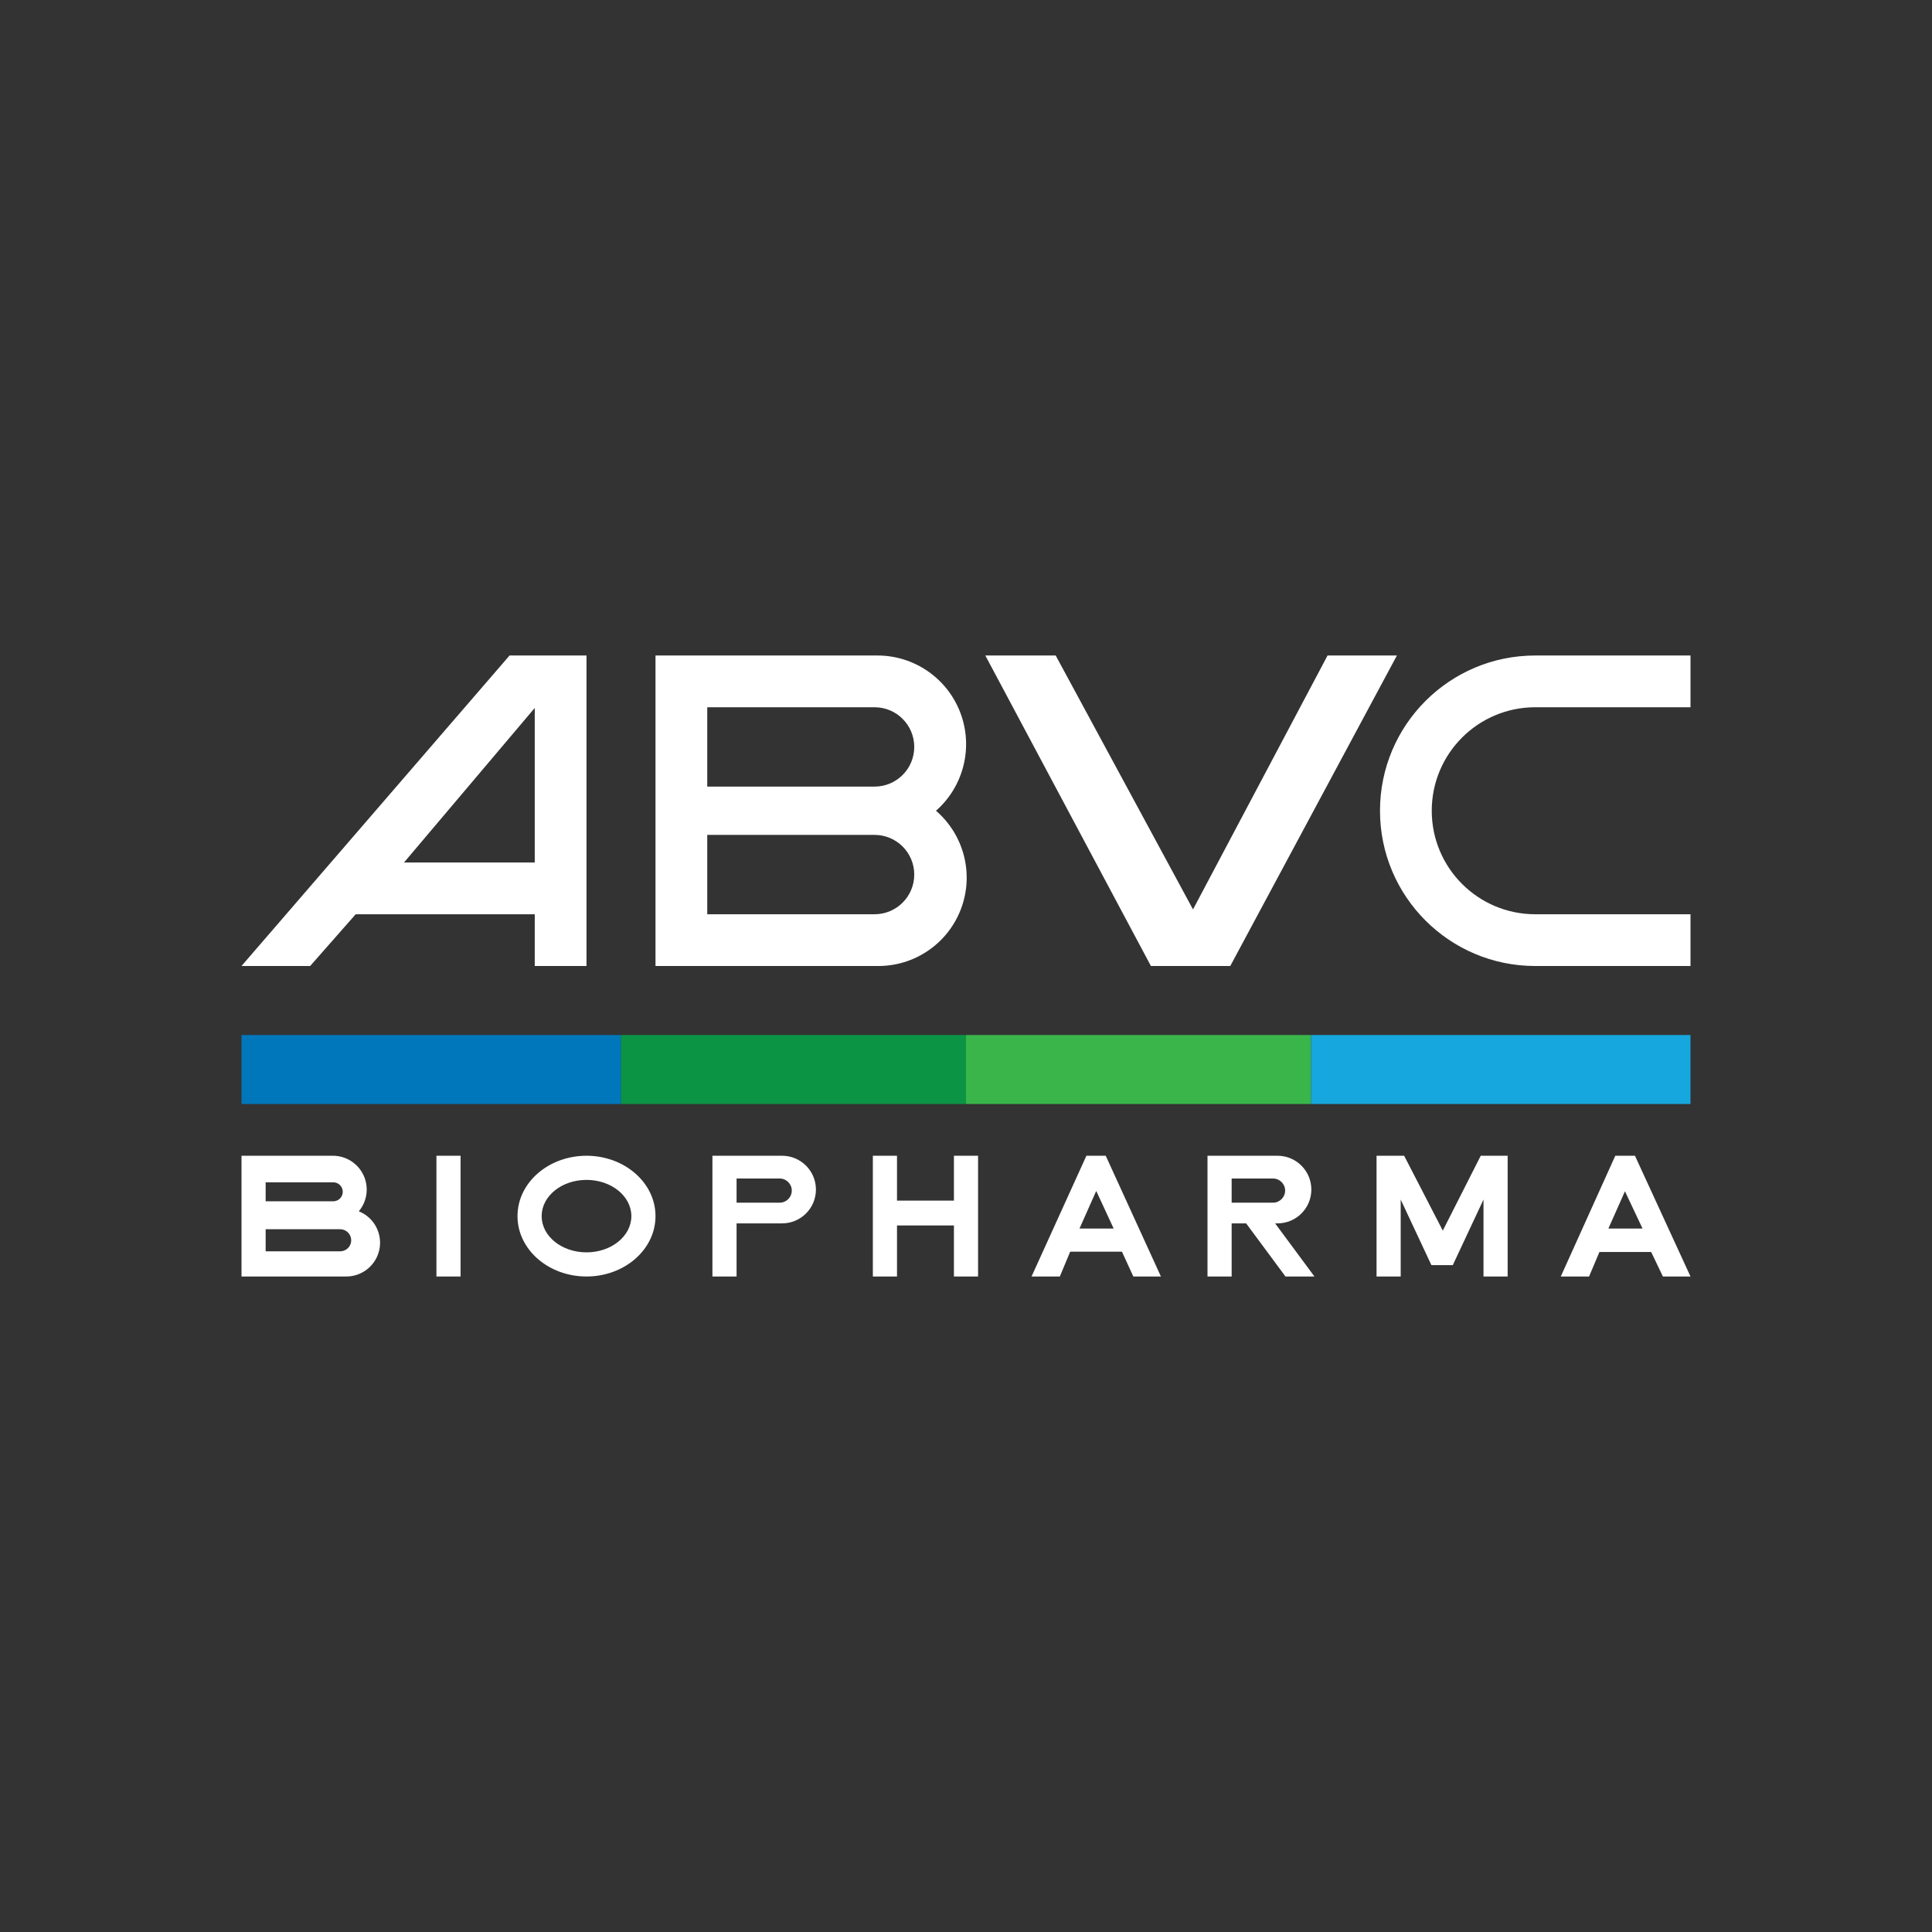
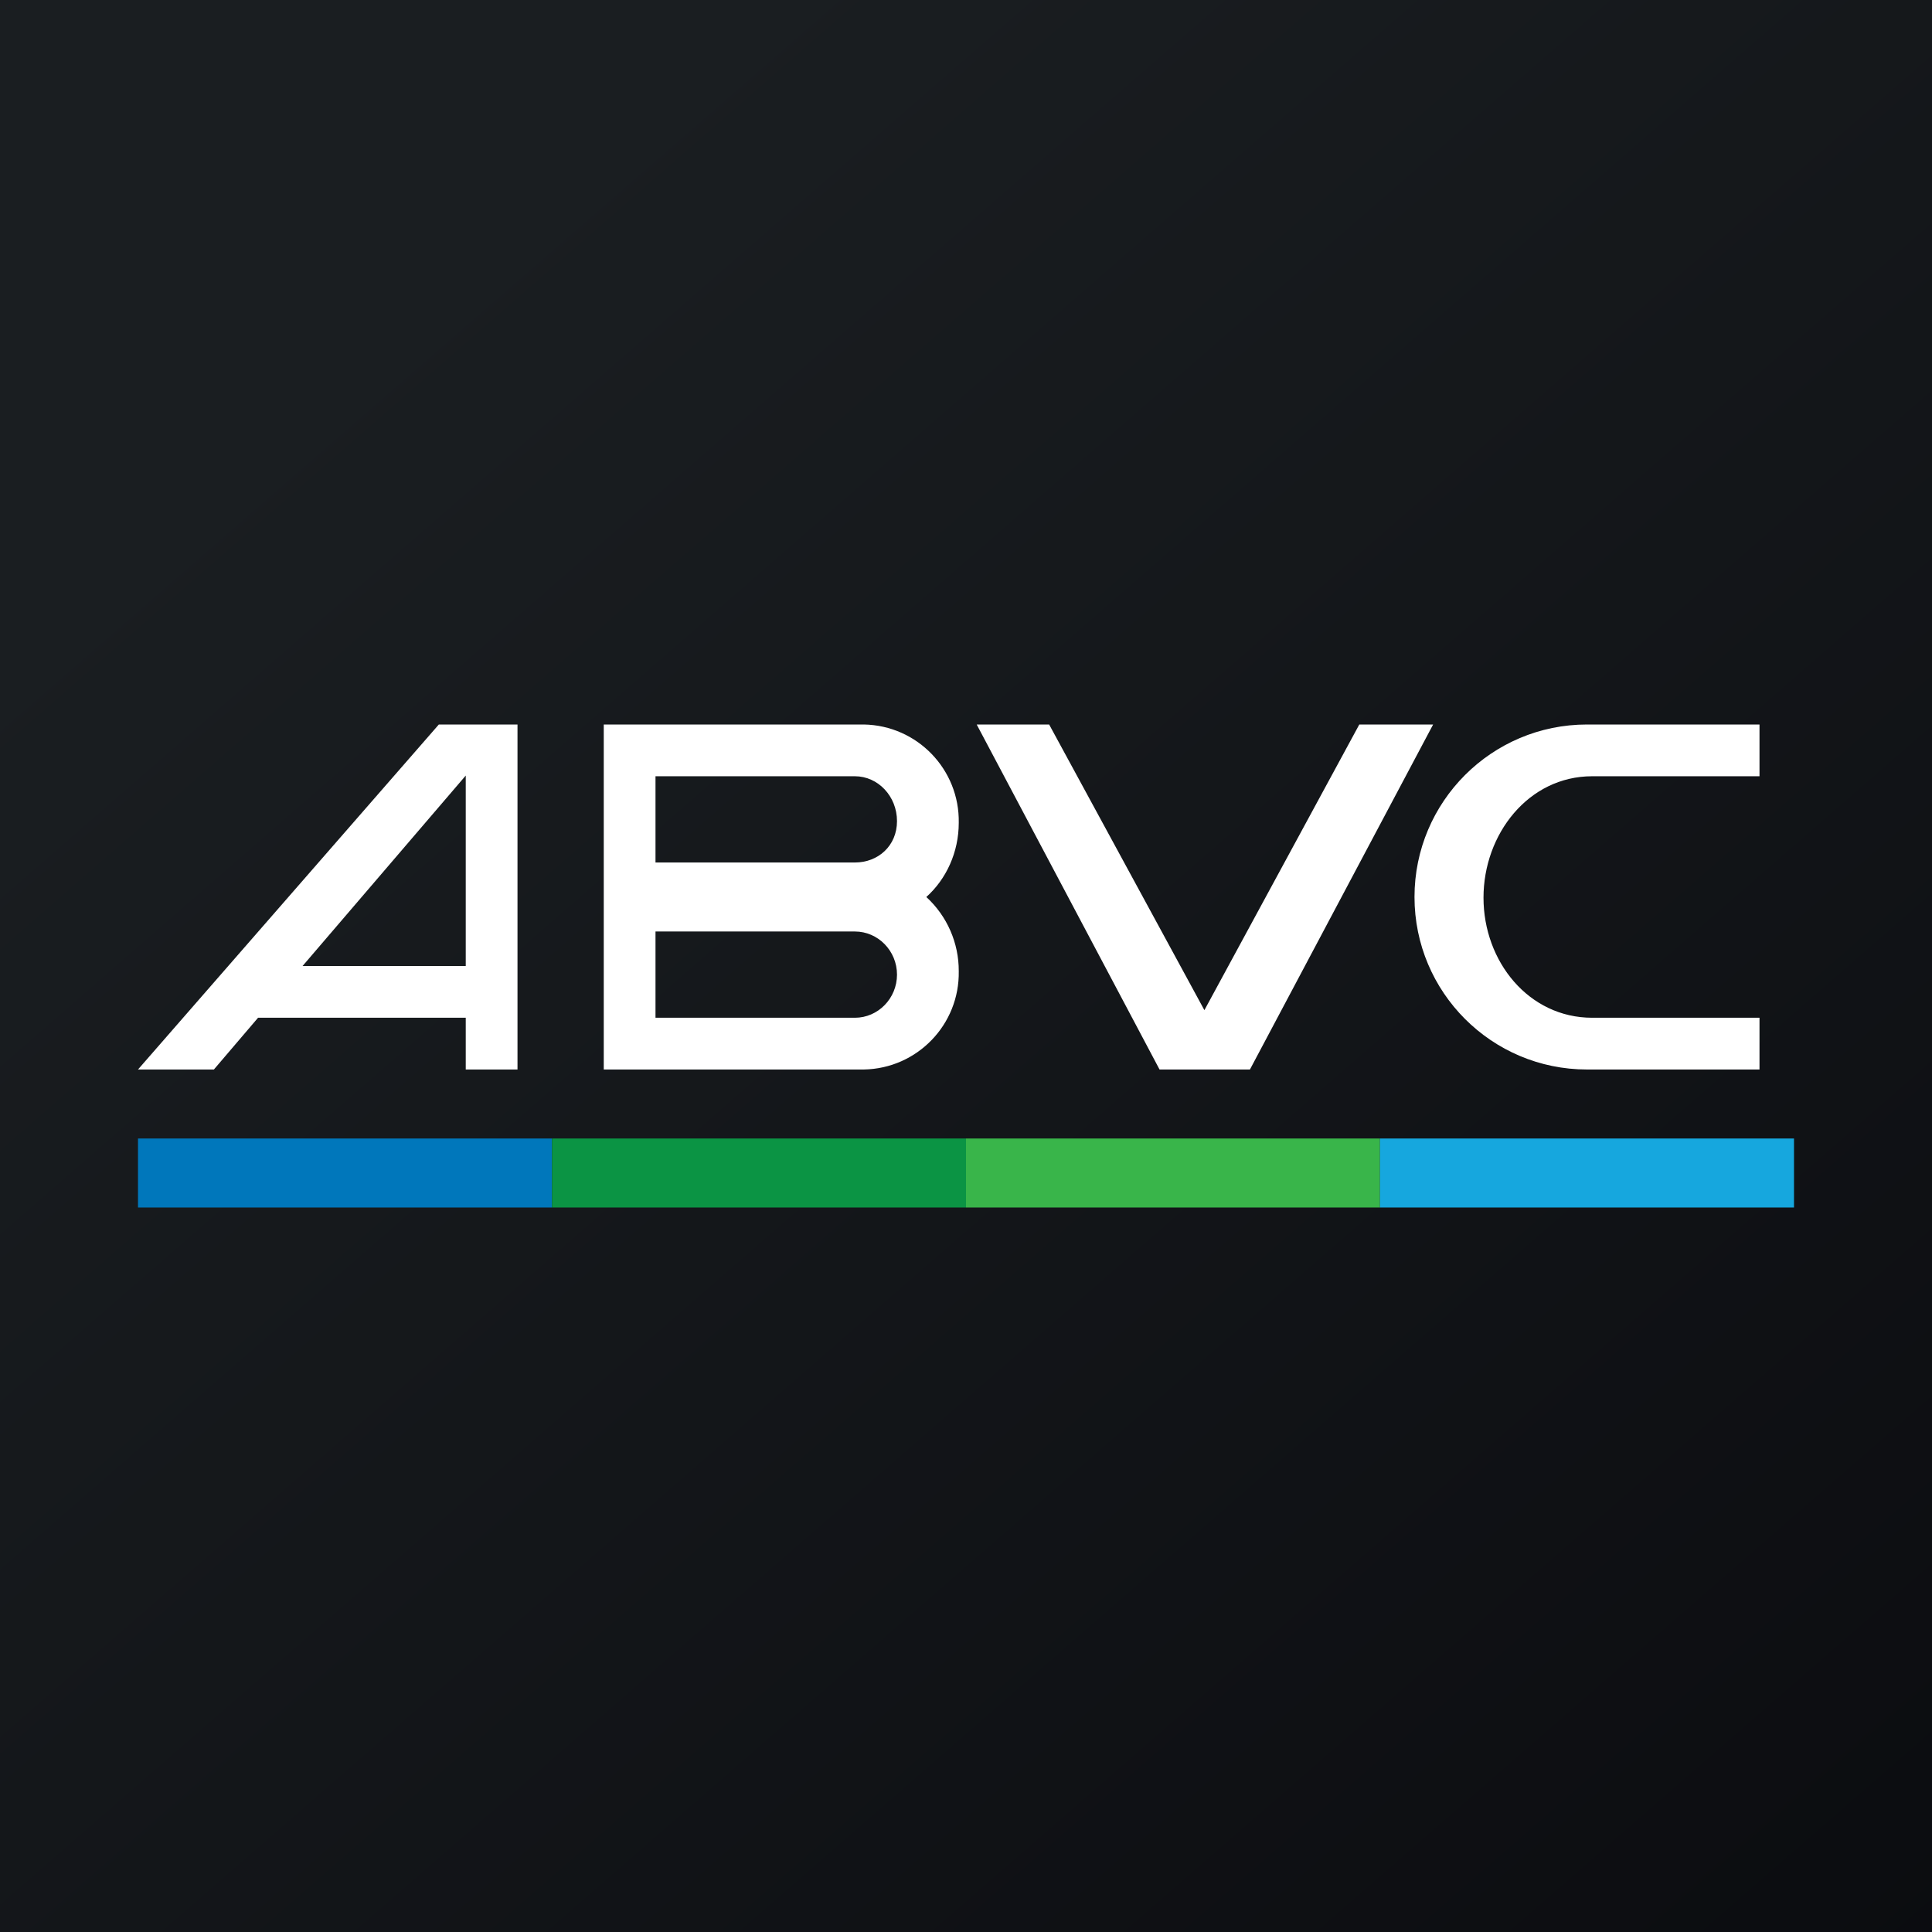
<svg xmlns="http://www.w3.org/2000/svg" width="56" height="56" viewBox="0 0 56 56">
-   <path fill="#333" d="M0 0h56v56H0z" />
-   <path fill-rule="evenodd" d="M49 19h-4.5a4.5 4.5 0 1 0 0 9H49v-1.5h-4.5a3 3 0 1 1 0-6H49V19zm-32 9v-9h-2.23L7 28h1.99l1.32-1.5h5.19V28H17zm-1.5-7.48V25h-3.79l3.79-4.48zM19 19h6.43a2.57 2.57 0 0 1 1.7 4.5 2.56 2.56 0 0 1-1.7 4.5H19v-9zm1.5 1.5h4.85a1.15 1.15 0 0 1 0 2.3H20.5v-2.3zm0 3.7h4.85a1.15 1.15 0 0 1 0 2.3H20.5v-2.3zm8.06-5.2l4.8 9h2.3l4.83-9h-2.01l-3.9 7.36L30.6 19h-2.04z" fill="#fff" />
-   <path fill="#07B" d="M7 30h11v2H7z" />
-   <path fill="#39B54A" d="M28 30h10v2H28z" />
-   <path fill="#0B9444" d="M18 30h10v2H18z" />
-   <path fill="#16A7DE" d="M38 30h11v2H38z" />
-   <path fill-rule="evenodd" d="M7 33.5h2.64a.98.98 0 0 1 .76 1.61.98.98 0 0 1-.38 1.89H7v-3.5zm.7.77h1.96a.27.27 0 0 1 0 .55H7.7v-.55zm0 1.36h2.16a.32.32 0 1 1 0 .64H7.7v-.64zm4.95-2.13h.7V37h-.7v-3.5zm10.02 0h-2.02V37h.7v-1.54h1.32a.98.98 0 1 0 0-1.96zm-1.32 1.36v-.7h1.25a.35.35 0 1 1 0 .7h-1.25zm15.68-1.36H35V37h.7v-1.54h.42L37.26 37h.84l-1.14-1.54h.07a.98.98 0 1 0 0-1.96zm-1.33.66v.7h1.2a.35.35 0 0 0 0-.7h-1.2zM26 33.5h-.7V37h.7v-1.48h1.65V37h.7v-3.5h-.7v1.3H26v-1.3zM17 37c1.1 0 2-.78 2-1.75s-.9-1.75-2-1.75-2 .78-2 1.75.9 1.75 2 1.75zm0-.7c.72 0 1.3-.47 1.3-1.05 0-.58-.58-1.05-1.3-1.05-.72 0-1.3.47-1.3 1.05 0 .58.58 1.05 1.3 1.05zm14.49-2.8L29.9 37h.82l.3-.72h1.5l.33.72h.8l-1.6-3.5h-.57zm.28 1.03l-.48 1.08h.99l-.5-1.08zM45.24 37l1.58-3.5h.57L49 37h-.8l-.34-.71h-1.5l-.3.71h-.82zm1.38-1.39l.48-1.08.51 1.08h-.99zM39.9 37v-3.5h.8l1.12 2.17 1.1-2.17h.78V37H43v-2.23l-.89 1.9h-.62l-.89-1.9V37h-.7z" fill="#fff" />
+   <path fill="url(#a42tp0d0w)" d="M0 0h56v56H0z" />
+   <path fill-rule="evenodd" d="M6.2 31H4l8.72-10H15v10h-1.5v-1.5H7.48L6.2 31Zm7.3-8.52V28H8.77l4.73-5.52ZM25.04 21H17.5v10h7.54a2.8 2.8 0 0 0 2.75-2.85 2.9 2.9 0 0 0-.94-2.15c.58-.52.94-1.3.94-2.15A2.8 2.8 0 0 0 25.04 21Zm-.26 1.5H19V25h5.78c.67 0 1.22-.48 1.22-1.2s-.55-1.3-1.22-1.3Zm0 4.5H19v2.5h5.78c.67 0 1.22-.56 1.22-1.25S25.45 27 24.78 27Zm8.83 4-5.3-10h2.1l4.5 8.28L39.4 21h2.14l-5.31 10H33.6ZM51 31v-1.5h-4.85c-1.84 0-3.15-1.63-3.15-3.48 0-1.84 1.3-3.52 3.15-3.52H51V21h-5a5 5 0 0 0 0 10h5Z" fill="#fff" />
+   <path fill="#07B" d="M4 33h12v2H4z" />
+   <path fill="#0B9444" d="M16 33h12v2H16z" />
+   <path fill="#39B54A" d="M28 33h12v2H28z" />
+   <path fill="#16A7DE" d="M40 33h12v2H40z" />
+   <defs>
+     <linearGradient id="a42tp0d0w" x1="10.42" y1="9.71" x2="68.15" y2="76.02" gradientUnits="userSpaceOnUse">
+       <stop stop-color="#1A1E21" />
+       <stop offset="1" stop-color="#06060A" />
+     </linearGradient>
+   </defs>
</svg>
